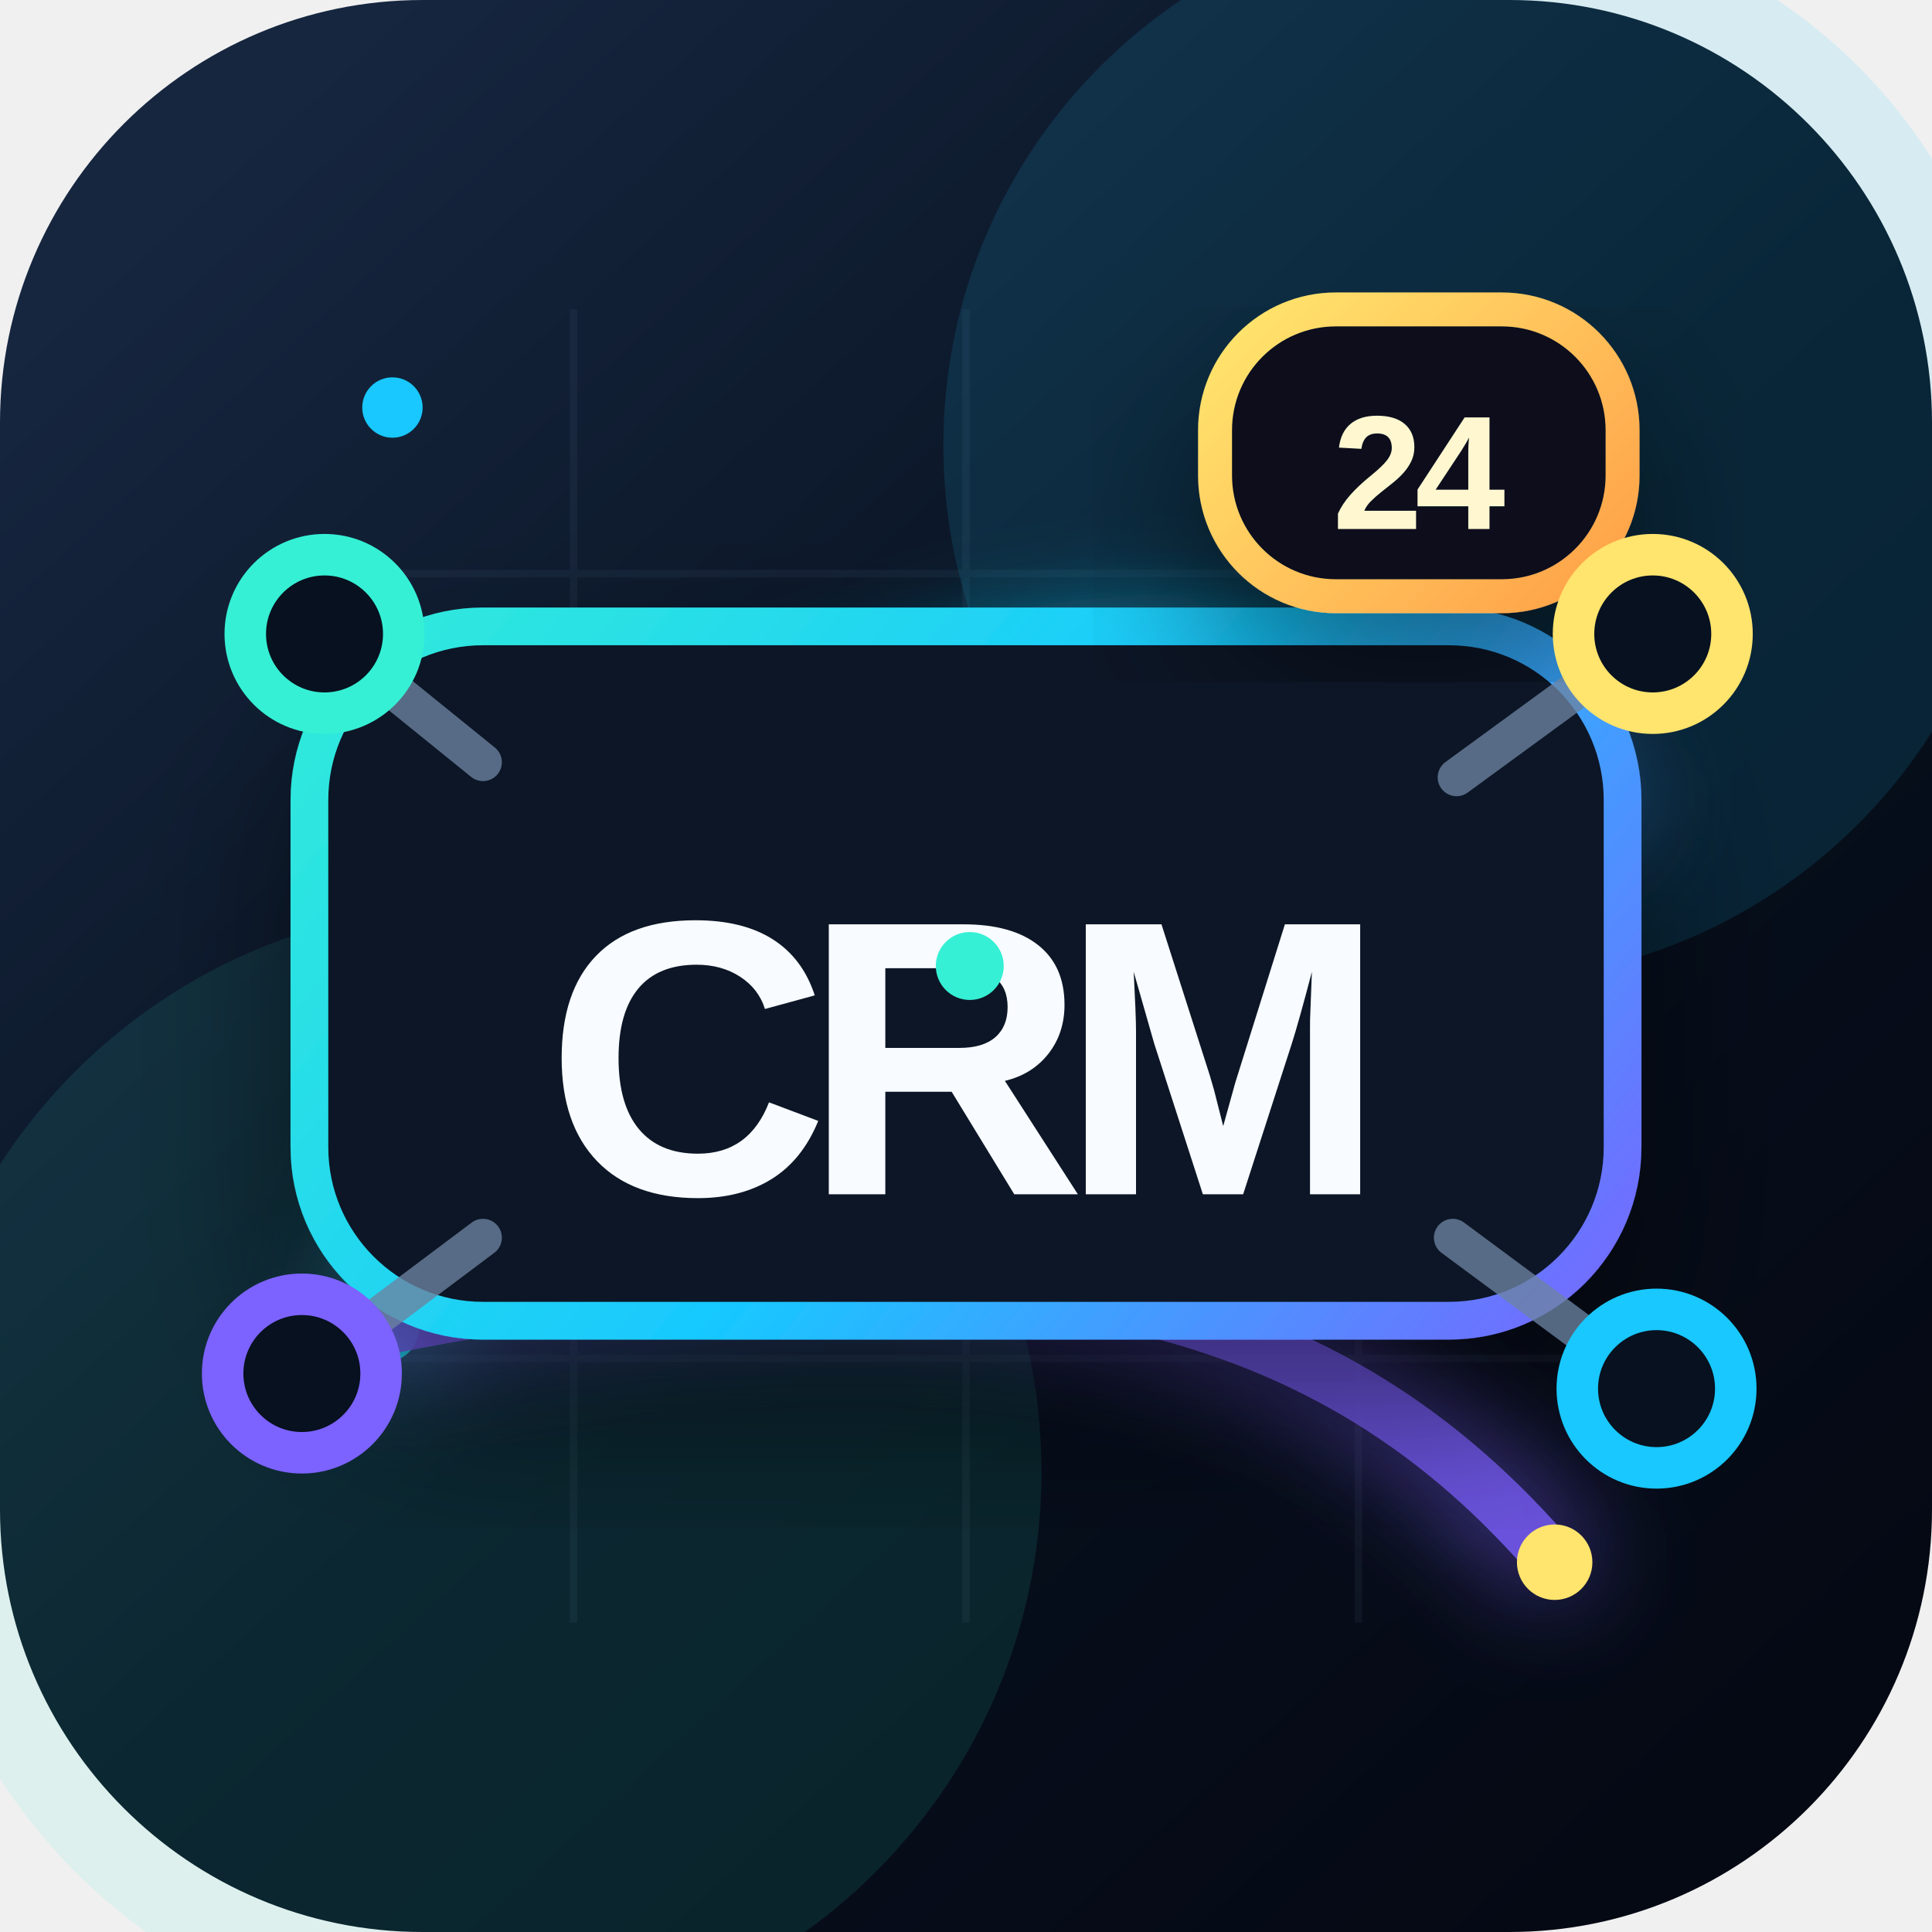
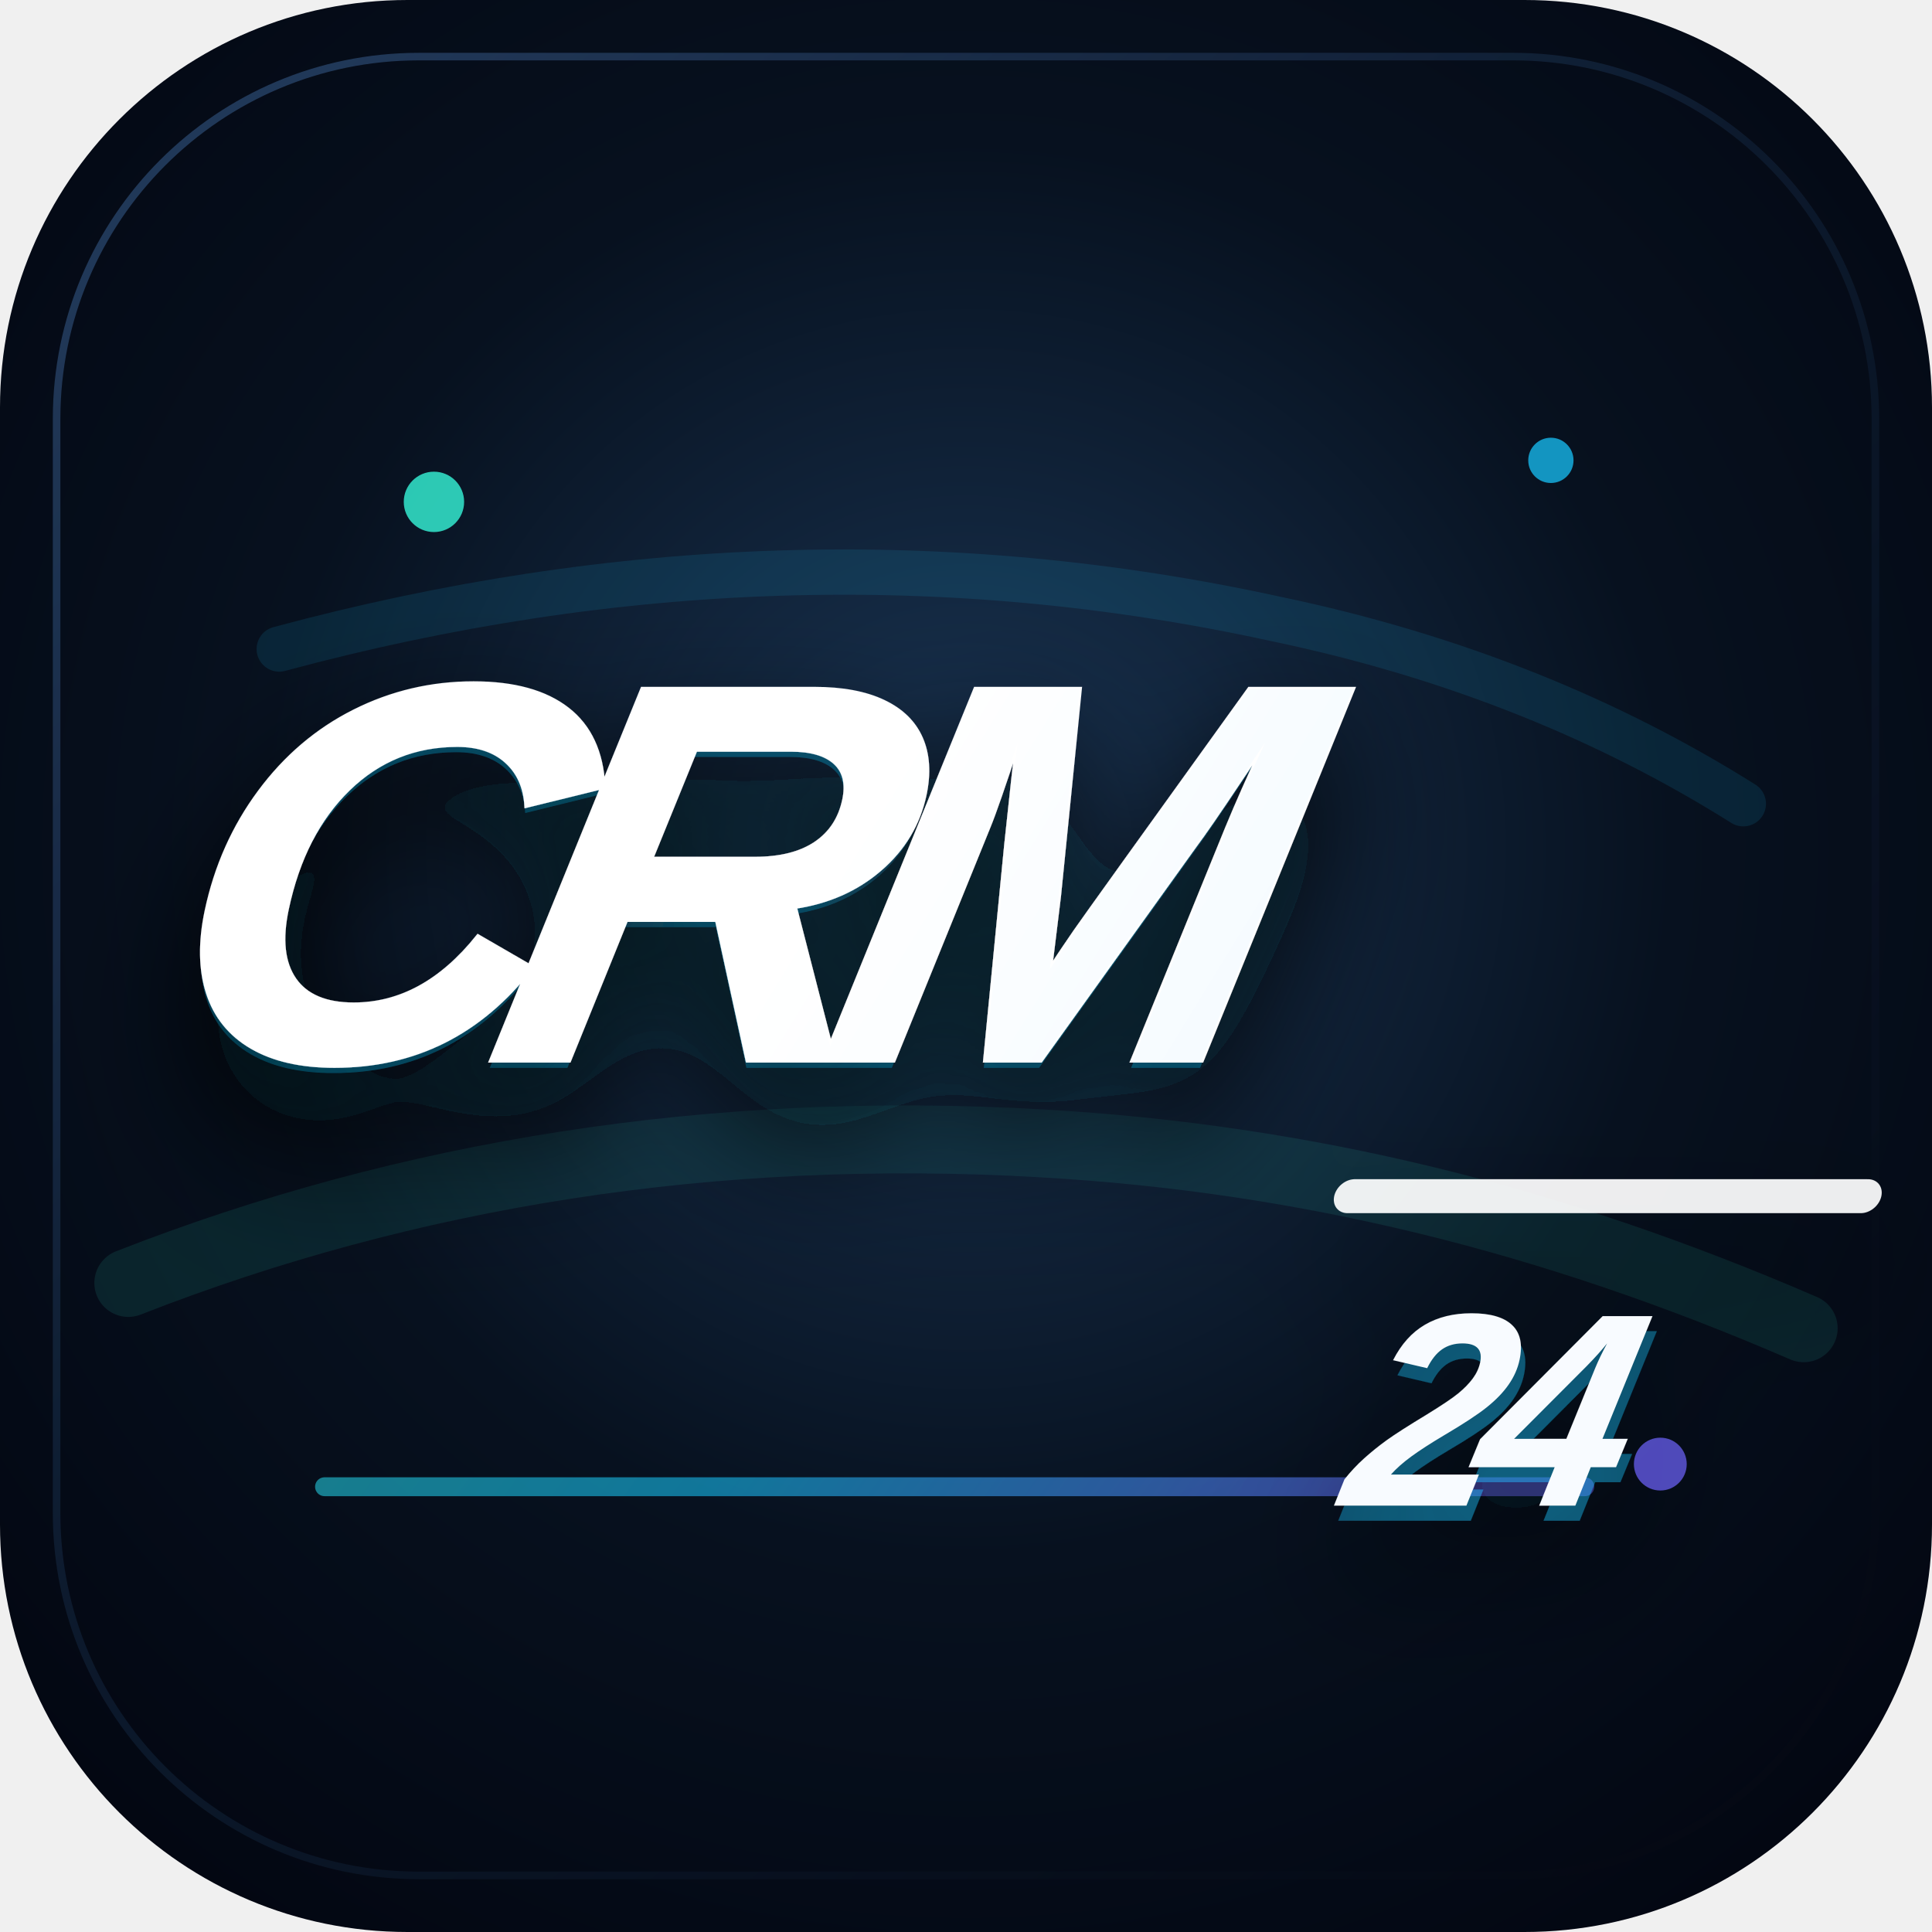
<svg xmlns="http://www.w3.org/2000/svg" viewBox="0 0 512 512" role="img" aria-label="CRM 24">
  <defs>
-     <linearGradient id="bg" x1="58" y1="40" x2="454" y2="472" gradientUnits="userSpaceOnUse">
-       <stop stop-color="#16263f" />
-       <stop offset=".52" stop-color="#07111f" />
+     <radialGradient id="halo" cx="50%" cy="44%" r="66%">
+       <stop stop-color="#1a3554" />
+       <stop offset=".55" stop-color="#07111f" />
+       <stop offset="1" stop-color="#030712" />
+     </radialGradient>
+     <linearGradient id="edge" x1="64" y1="38" x2="450" y2="474" gradientUnits="userSpaceOnUse">
+       <stop stop-color="#243d5f" />
+       <stop offset=".46" stop-color="#0d1b2f" />
      <stop offset="1" stop-color="#050914" />
    </linearGradient>
-     <linearGradient id="main" x1="86" y1="118" x2="414" y2="384" gradientUnits="userSpaceOnUse">
+     <linearGradient id="shine" x1="74" y1="180" x2="448" y2="330" gradientUnits="userSpaceOnUse">
+       <stop stop-color="#ffffff" />
+       <stop offset=".56" stop-color="#eef8ff" />
+       <stop offset="1" stop-color="#ffffff" />
+     </linearGradient>
+     <linearGradient id="accent" x1="116" y1="150" x2="414" y2="370" gradientUnits="userSpaceOnUse">
      <stop stop-color="#35f0d4" />
-       <stop offset=".54" stop-color="#18c8ff" />
-       <stop offset="1" stop-color="#7c62ff" />
+       <stop offset=".55" stop-color="#18c8ff" />
+       <stop offset="1" stop-color="#6f64ff" />
    </linearGradient>
-     <linearGradient id="badge" x1="330" y1="82" x2="444" y2="196" gradientUnits="userSpaceOnUse">
-       <stop stop-color="#ffe46d" />
-       <stop offset="1" stop-color="#ff8b3d" />
-     </linearGradient>
-     <filter id="shadow" x="-30%" y="-30%" width="160%" height="160%">
-       <feDropShadow dx="0" dy="22" stdDeviation="21" flood-color="#000712" flood-opacity=".46" />
+     <filter id="soft-shadow" x="-24%" y="-40%" width="148%" height="180%">
+       <feDropShadow dx="0" dy="18" stdDeviation="17" flood-color="#000813" flood-opacity=".58" />
    </filter>
-     <filter id="glow" x="-45%" y="-45%" width="190%" height="190%">
-       <feGaussianBlur stdDeviation="14" result="blur" />
-       <feMerge>
-         <feMergeNode in="blur" />
-         <feMergeNode in="SourceGraphic" />
-       </feMerge>
+     <filter id="word-glow" x="-18%" y="-42%" width="140%" height="190%">
+       <feDropShadow dx="0" dy="0" stdDeviation="8" flood-color="#18c8ff" flood-opacity=".42" />
+       <feDropShadow dx="0" dy="14" stdDeviation="15" flood-color="#000000" flood-opacity=".42" />
    </filter>
  </defs>
-   <rect width="512" height="512" rx="112" fill="url(#bg)" />
-   <path d="M82 152h348M82 256h348M82 360h348M152 82v348M256 82v348M360 82v348" stroke="#88a0c0" stroke-width="2" opacity=".07" />
-   <circle cx="392" cy="118" r="142" fill="#18c8ff" opacity=".12" />
-   <circle cx="126" cy="390" r="150" fill="#35f0d4" opacity=".1" />
-   <g filter="url(#glow)" opacity=".92">
-     <path d="M102 352c28-83 74-137 137-161 61-24 122-16 183 22" fill="none" stroke="url(#main)" stroke-width="18" stroke-linecap="round" />
-     <path d="M102 352c80-16 146-18 198-6 48 11 83 34 112 68" fill="none" stroke="#7c62ff" stroke-width="14" stroke-linecap="round" opacity=".88" />
+   <rect width="512" height="512" rx="108" fill="url(#halo)" />
+   <rect x="15" y="15" width="482" height="482" rx="96" fill="none" stroke="url(#edge)" stroke-width="2" opacity=".9" />
+   <path d="M34 340c74-29 155-42 242-37 70 4 135 20 202 49" fill="none" stroke="#35f0d4" stroke-width="18" stroke-linecap="round" opacity=".1" />
+   <path d="M74 172c89-24 177-27 264-8 48 10 89 27 124 49" fill="none" stroke="#18c8ff" stroke-width="12" stroke-linecap="round" opacity=".11" />
+   <path d="M86 394h334" stroke="url(#accent)" stroke-width="5" stroke-linecap="round" opacity=".55" />
+   <g filter="url(#soft-shadow)">
+     <g transform="translate(39 283) skewX(-12)">
+       <text x="0" y="0" fill="#18c8ff" opacity=".32" font-family="Arial Black, Arial, Helvetica, sans-serif" font-size="143" font-style="italic" font-weight="900" letter-spacing="-15">CRM</text>
+       <text x="0" y="-2" fill="url(#shine)" stroke="#ffffff" stroke-width="1.2" paint-order="stroke fill" filter="url(#word-glow)" font-family="Arial Black, Arial, Helvetica, sans-serif" font-size="143" font-style="italic" font-weight="900" letter-spacing="-15">CRM</text>
+     </g>
+     <g transform="translate(356 355) skewX(-12)">
+       <path d="M-6 -38h136" stroke="#ffffff" stroke-width="9" stroke-linecap="round" opacity=".92" />
+       <text x="10" y="48" fill="#18c8ff" opacity=".34" font-family="Arial Black, Arial, Helvetica, sans-serif" font-size="73" font-style="italic" font-weight="900" letter-spacing="-7">24</text>
+       <text x="8" y="44" fill="#f8fbff" font-family="Arial Black, Arial, Helvetica, sans-serif" font-size="73" font-style="italic" font-weight="900" letter-spacing="-7">24</text>
+     </g>
  </g>
-   <g filter="url(#shadow)">
-     <rect x="82" y="166" width="348" height="184" rx="46" fill="#0a1627" stroke="url(#main)" stroke-width="10" />
-     <text x="256" y="287" text-anchor="middle" dominant-baseline="middle" fill="#f8fbff" font-family="Arial Black, Arial, Helvetica, sans-serif" font-size="104" font-weight="900" letter-spacing="-7">CRM</text>
-   </g>
-   <g filter="url(#shadow)">
-     <rect x="322" y="82" width="108" height="76" rx="32" fill="#07111f" stroke="url(#badge)" stroke-width="9" />
-     <text x="376" y="128" text-anchor="middle" dominant-baseline="middle" fill="#fff7d0" font-family="Arial Black, Arial, Helvetica, sans-serif" font-size="43" font-weight="900" letter-spacing="-2">24</text>
-   </g>
-   <path d="M128 202 86 168M386 206l52-38M128 328l-48 36M385 328l54 40" stroke="#6b83a1" stroke-width="10" stroke-linecap="round" opacity=".78" />
-   <circle cx="86" cy="168" r="21" fill="#07111f" stroke="#35f0d4" stroke-width="11" />
-   <circle cx="438" cy="168" r="21" fill="#07111f" stroke="#ffe46d" stroke-width="11" />
-   <circle cx="80" cy="364" r="21" fill="#07111f" stroke="#7c62ff" stroke-width="11" />
-   <circle cx="439" cy="368" r="21" fill="#07111f" stroke="#18c8ff" stroke-width="11" />
-   <circle cx="257" cy="256" r="9" fill="#35f0d4" />
-   <circle cx="104" cy="108" r="8" fill="#18c8ff" />
-   <circle cx="412" cy="414" r="10" fill="#ffe46d" />
+   <circle cx="115" cy="133" r="8" fill="#35f0d4" opacity=".82" />
+   <circle cx="411" cy="122" r="6" fill="#18c8ff" opacity=".72" />
+   <circle cx="440" cy="388" r="7" fill="#6f64ff" opacity=".7" />
</svg>
